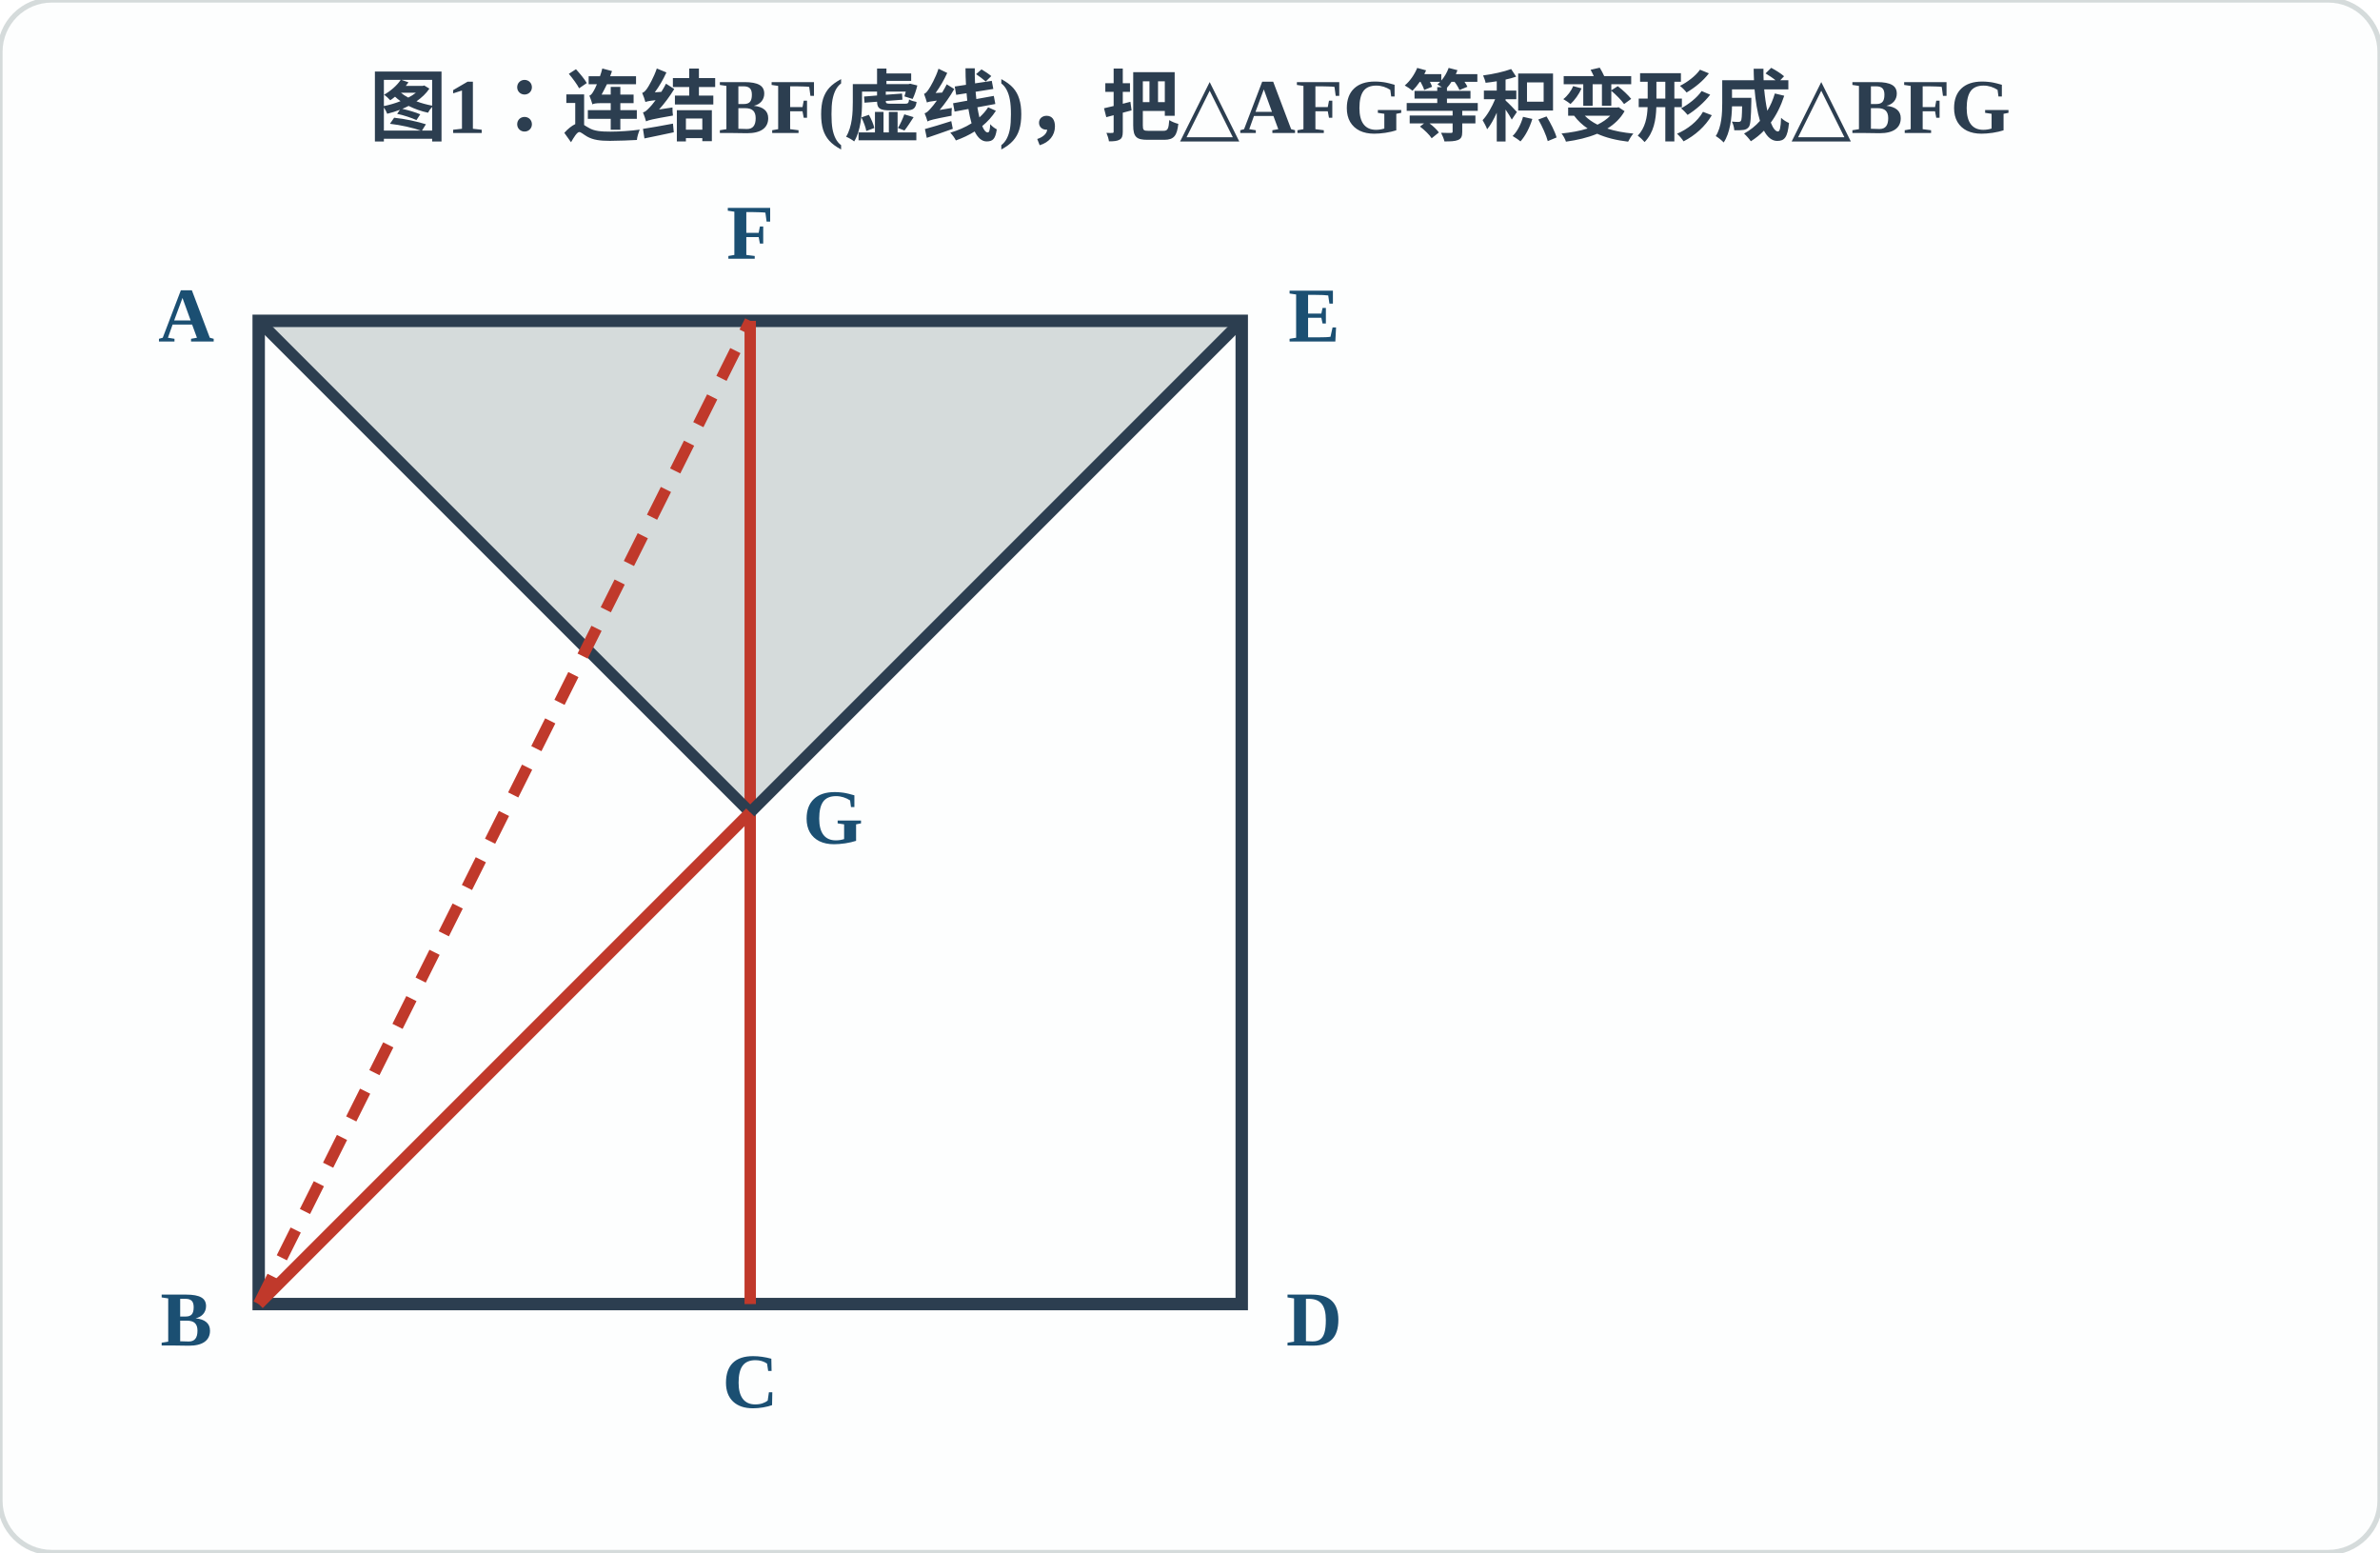
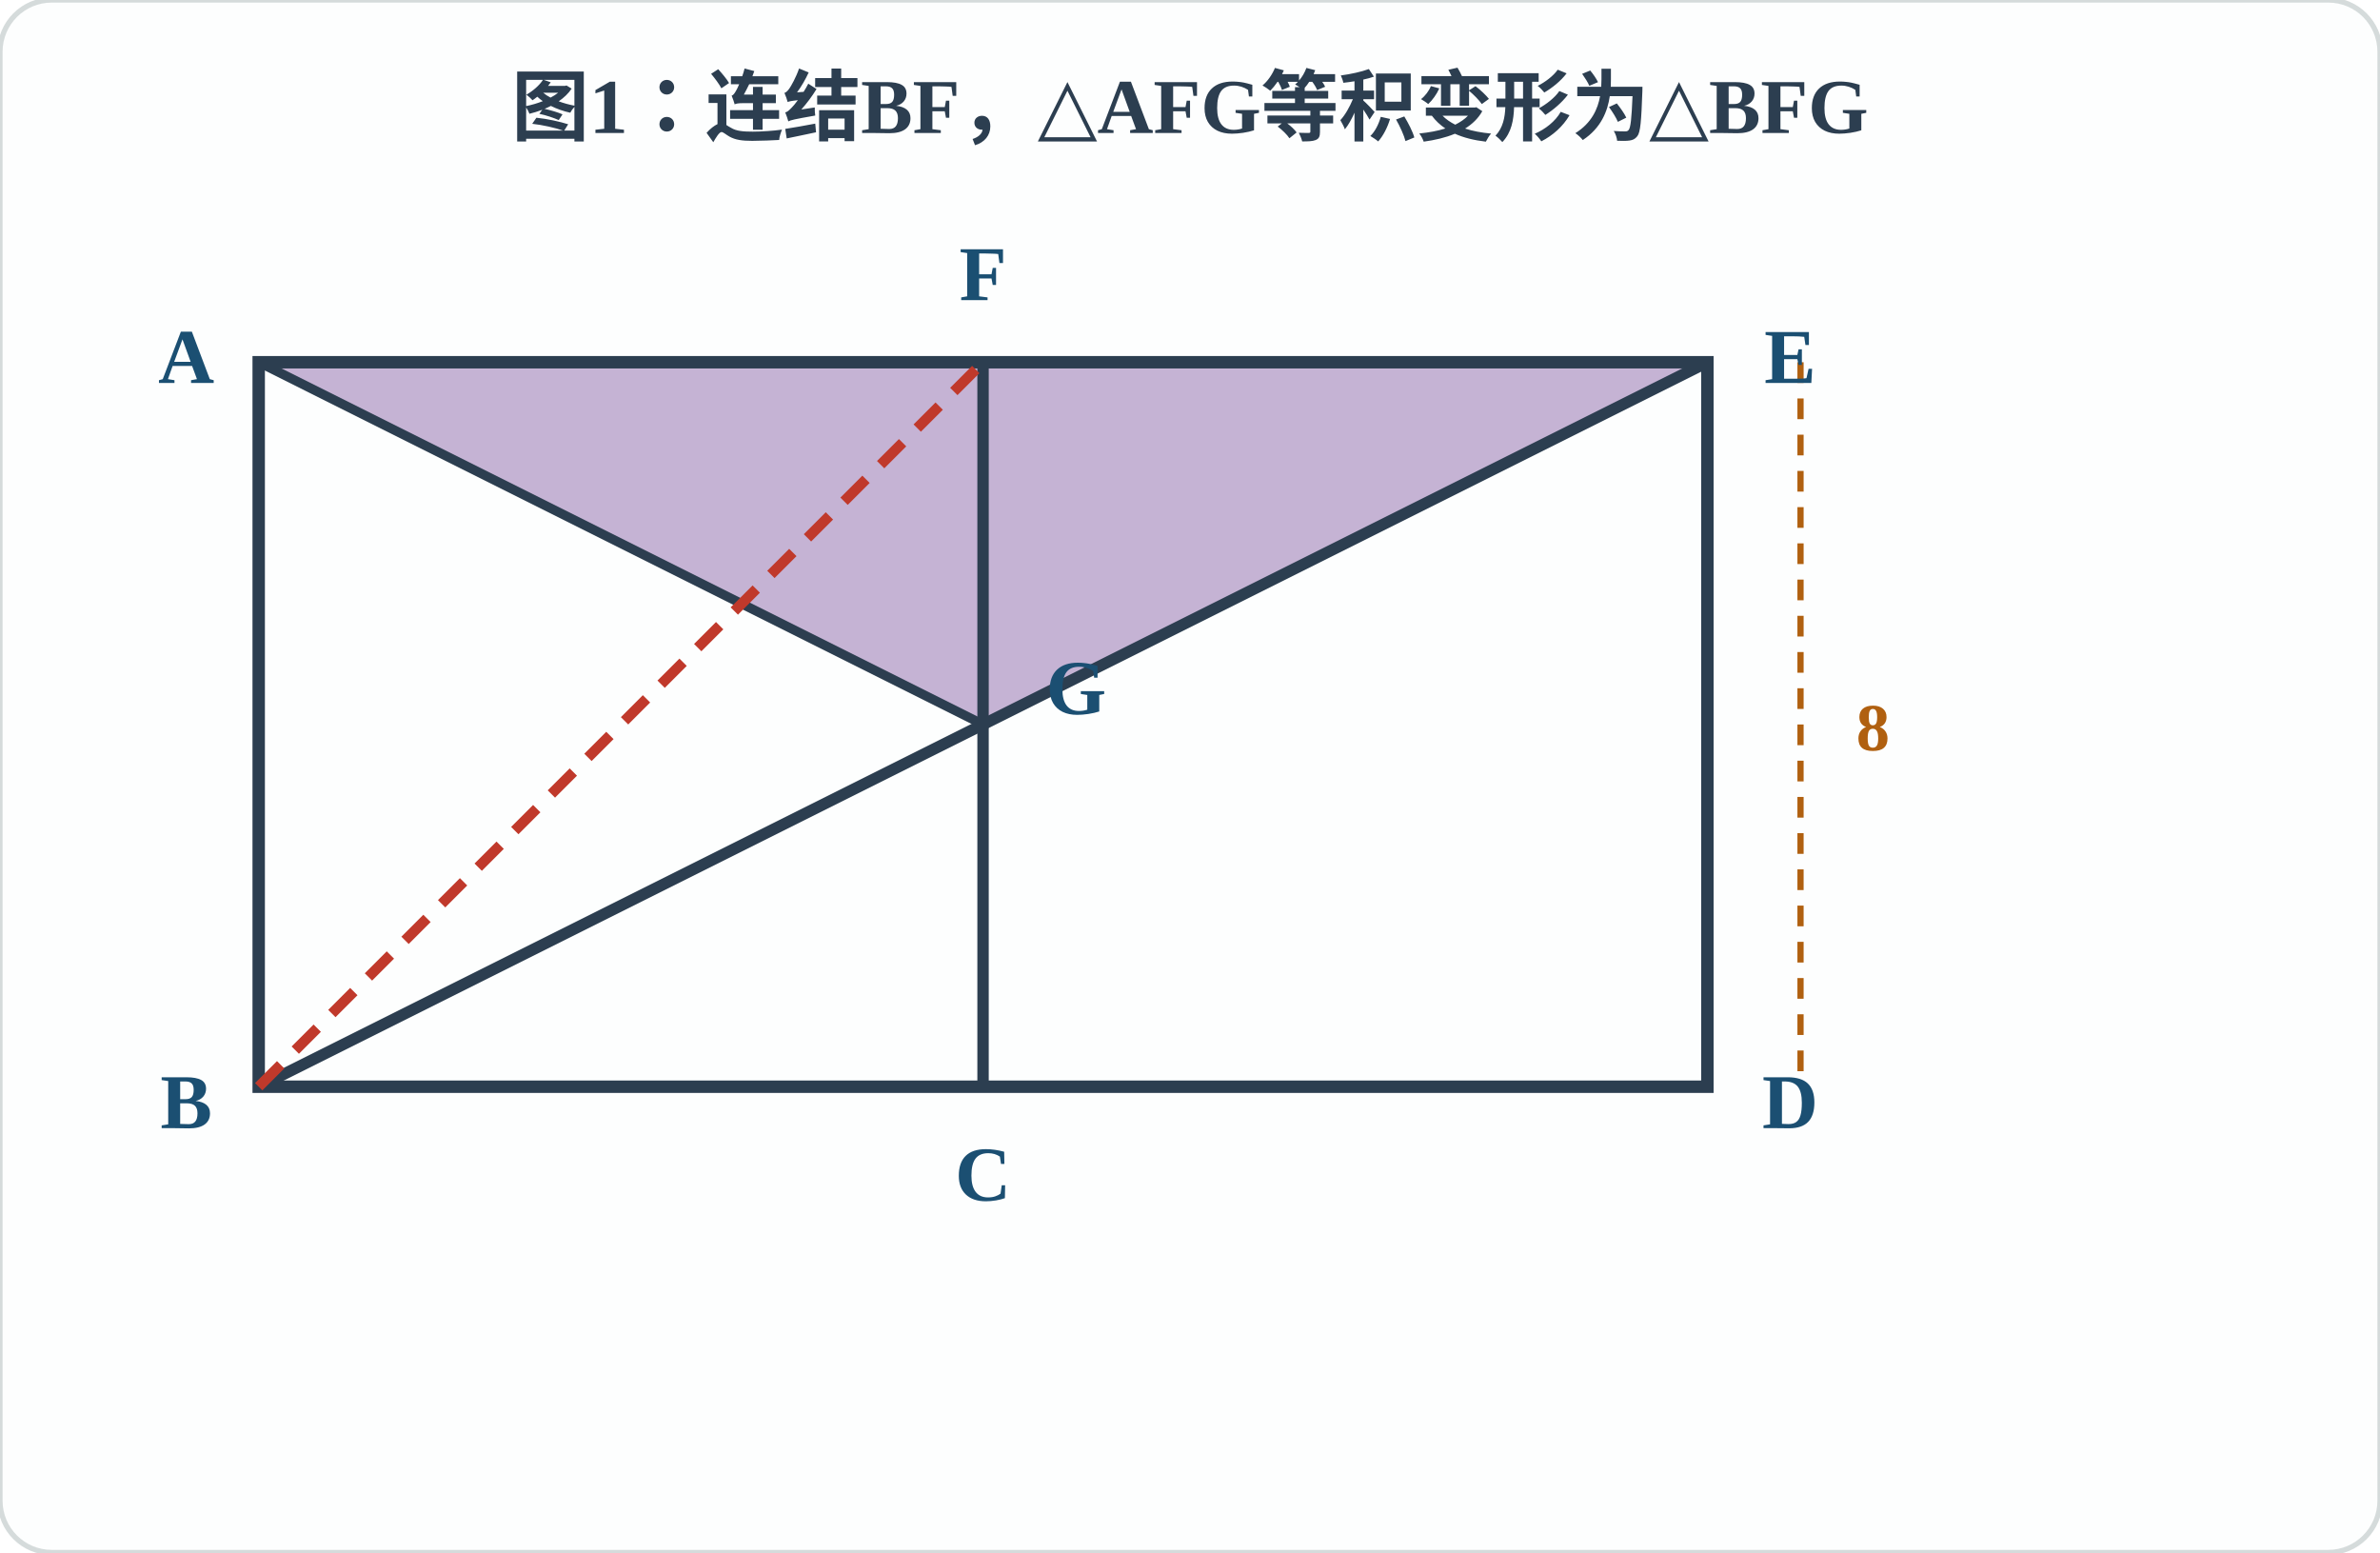
<svg xmlns="http://www.w3.org/2000/svg" width="460" height="300" viewBox="0 0 460 300">
  <rect x="0" y="0" width="460" height="300" fill="#fdfefe" stroke="#d5dbdb" rx="10" />
-   <text x="230" y="26" text-anchor="middle" font-size="15" font-weight="bold" fill="#2c3e50">图1：连结BF(虚线)，把△AFG等积变形成△BFG</text>
-   <polygon points="50,62 145,62 145,157" fill="#d5dbdb" stroke="none" stroke-width="2.4" />
-   <polygon points="145,62 240,62 145,157" fill="#d5dbdb" stroke="none" stroke-width="2.4" />
-   <polygon points="50,62 240,62 240,252 50,252" fill="none" stroke="#2c3e50" stroke-width="2.4" />
-   <line x1="145" y1="62" x2="145" y2="252" stroke="#c0392b" stroke-width="2.2" />
-   <line x1="50" y1="62" x2="145" y2="157" stroke="#2c3e50" stroke-width="2.2" />
-   <line x1="145" y1="157" x2="240" y2="62" stroke="#2c3e50" stroke-width="2.2" />
-   <line x1="50" y1="252" x2="145" y2="157" stroke="#c0392b" stroke-width="2.2" />
-   <line x1="50" y1="252" x2="145" y2="62" stroke="#c0392b" stroke-width="2.2" stroke-dasharray="6,4" />
-   <text x="36" y="66" text-anchor="middle" font-size="15" font-weight="bold" fill="#1b4f72">A</text>
-   <text x="145" y="50" text-anchor="middle" font-size="15" font-weight="bold" fill="#1b4f72">F</text>
-   <text x="254" y="66" text-anchor="middle" font-size="15" font-weight="bold" fill="#1b4f72">E</text>
-   <text x="36" y="260" text-anchor="middle" font-size="15" font-weight="bold" fill="#1b4f72">B</text>
-   <text x="145" y="272" text-anchor="middle" font-size="15" font-weight="bold" fill="#1b4f72">C</text>
-   <text x="254" y="260" text-anchor="middle" font-size="15" font-weight="bold" fill="#1b4f72">D</text>
-   <text x="161" y="163" text-anchor="middle" font-size="15" font-weight="bold" fill="#1b4f72">G</text>
+   <text x="230" y="26" text-anchor="middle" font-size="15" font-weight="bold" fill="#2c3e50">图1：连结BF，△AFG等积变形为△BFG</text>
+   <polygon points="50,70 190,70 190,140" fill="#c5b3d4" stroke="none" />
+   <polygon points="190,70 330,70 190,140" fill="#c5b3d4" stroke="none" />
+   <polygon points="50,70 50,210 330,210 330,70" fill="none" stroke="#2c3e50" stroke-width="2.4" />
+   <line x1="190" y1="70" x2="190" y2="210" stroke="#2c3e50" stroke-width="2.2" />
+   <line x1="50" y1="210" x2="330" y2="70" stroke="#2c3e50" stroke-width="2.2" />
+   <line x1="50" y1="70" x2="190" y2="140" stroke="#2c3e50" stroke-width="1.8" />
+   <line x1="50" y1="210" x2="190" y2="70" stroke="#c0392b" stroke-width="2.0" stroke-dasharray="6,4" />
+   <line x1="348" y1="70" x2="348" y2="210" stroke="#b06010" stroke-width="1.2" stroke-dasharray="4,3" />
+   <text x="362" y="145" text-anchor="middle" font-size="13" font-weight="bold" fill="#b06010">8</text>
+   <text x="36" y="74" text-anchor="middle" font-size="15" font-weight="bold" fill="#1b4f72">A</text>
+   <text x="190" y="58" text-anchor="middle" font-size="15" font-weight="bold" fill="#1b4f72">F</text>
+   <text x="346" y="74" text-anchor="middle" font-size="15" font-weight="bold" fill="#1b4f72">E</text>
+   <text x="36" y="218" text-anchor="middle" font-size="15" font-weight="bold" fill="#1b4f72">B</text>
+   <text x="190" y="232" text-anchor="middle" font-size="15" font-weight="bold" fill="#1b4f72">C</text>
+   <text x="346" y="218" text-anchor="middle" font-size="15" font-weight="bold" fill="#1b4f72">D</text>
+   <text x="208" y="138" text-anchor="middle" font-size="15" font-weight="bold" fill="#1b4f72">G</text>
</svg>
